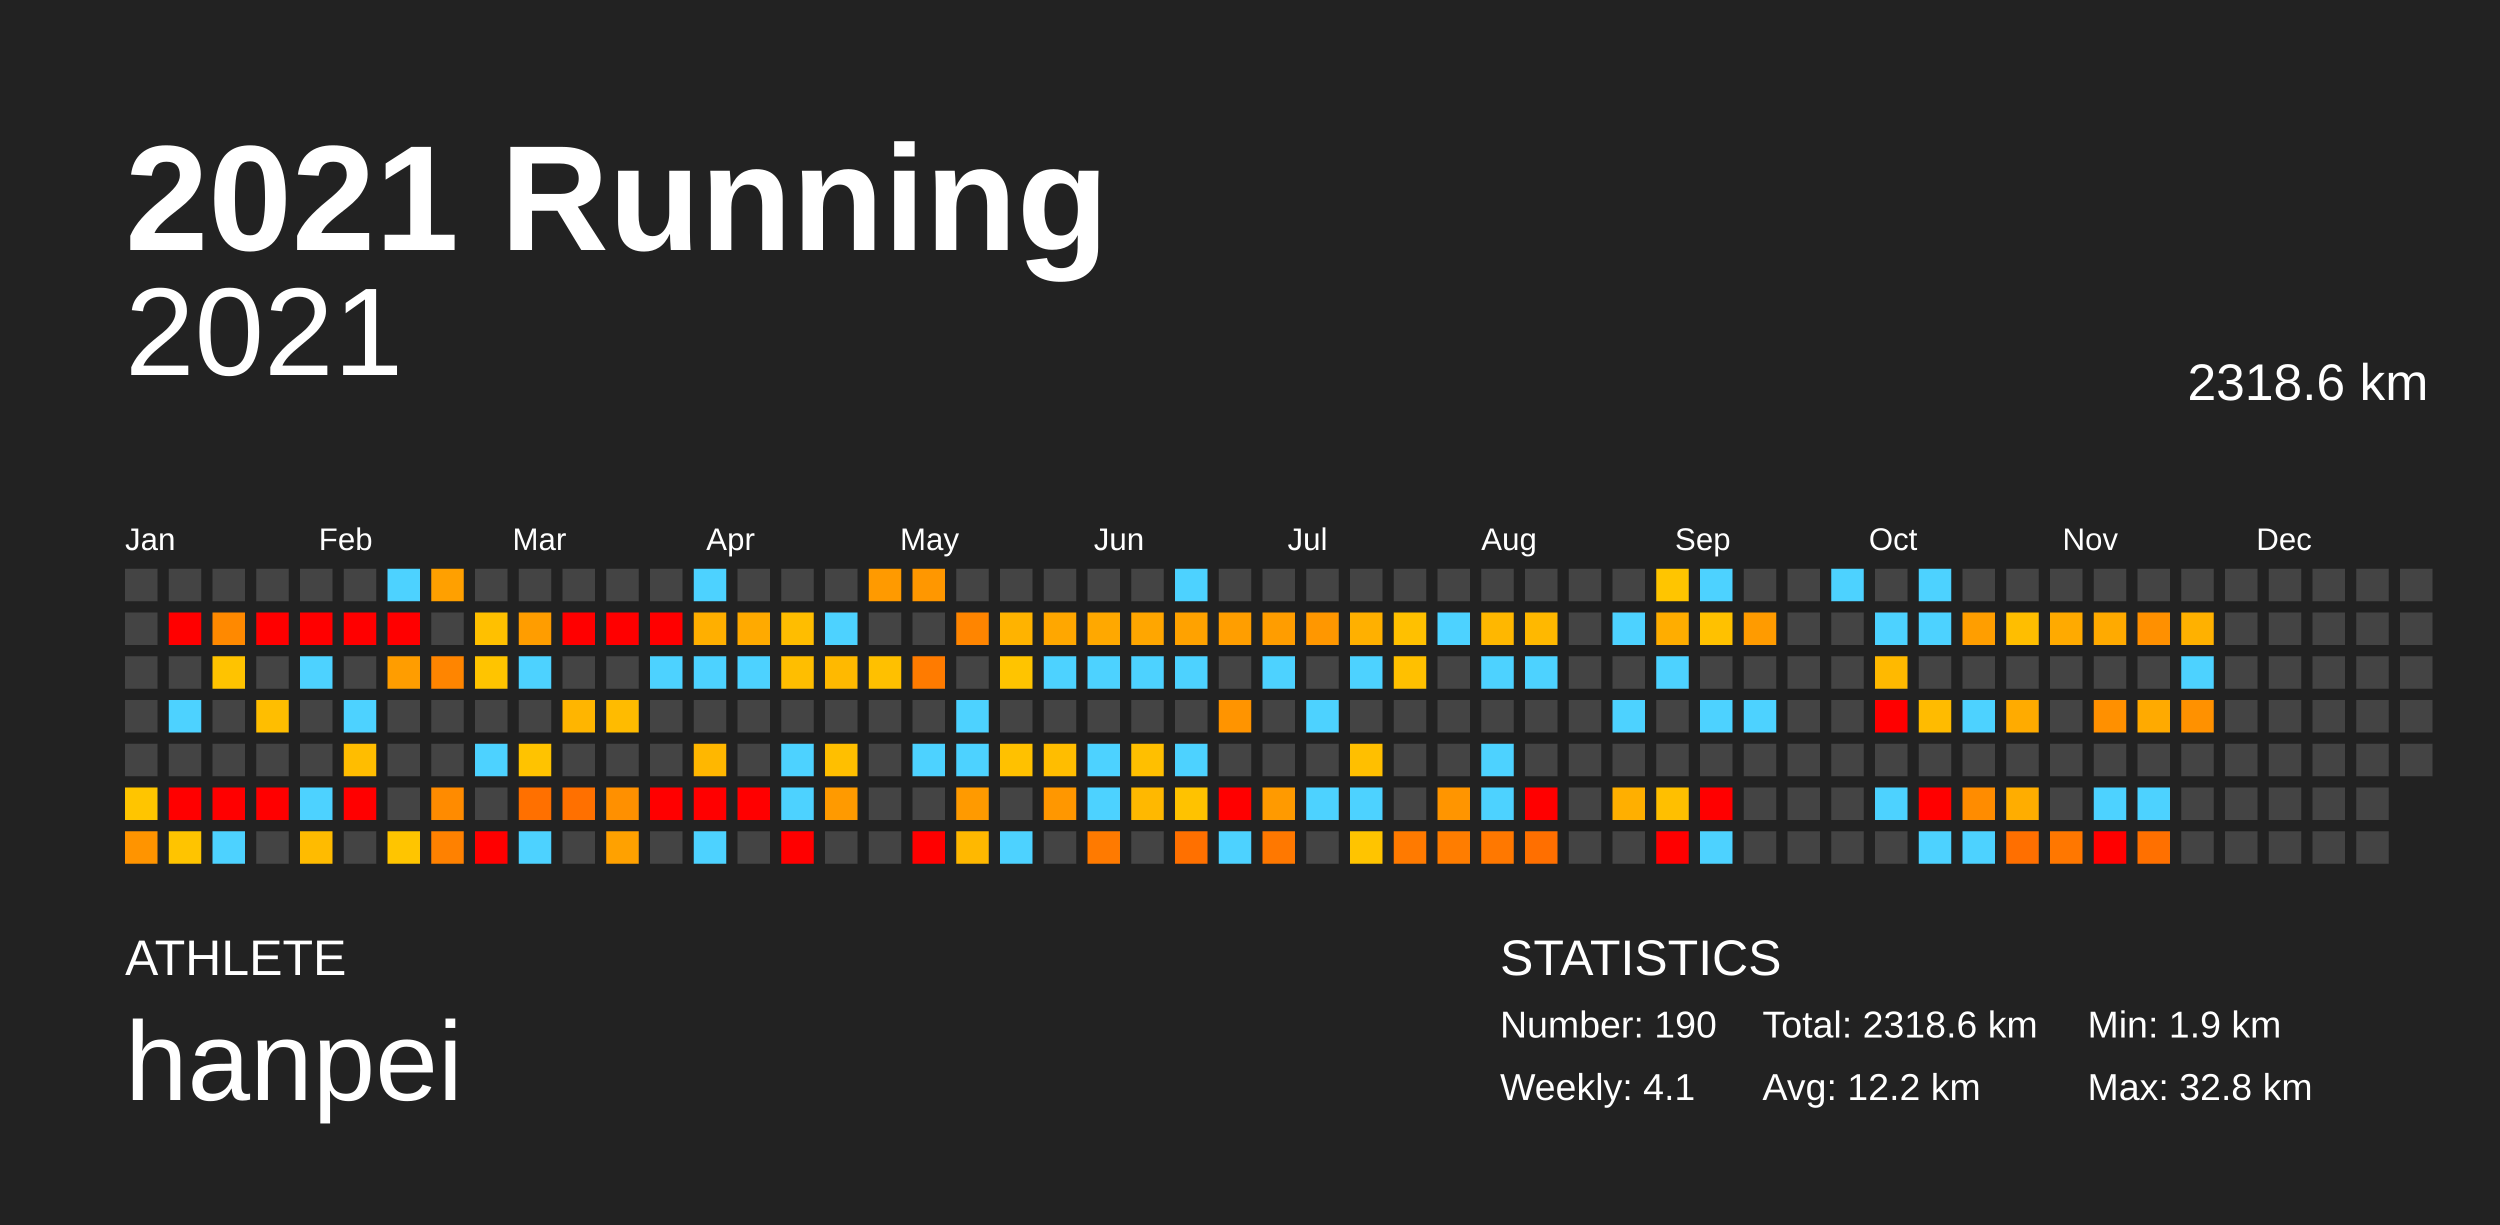
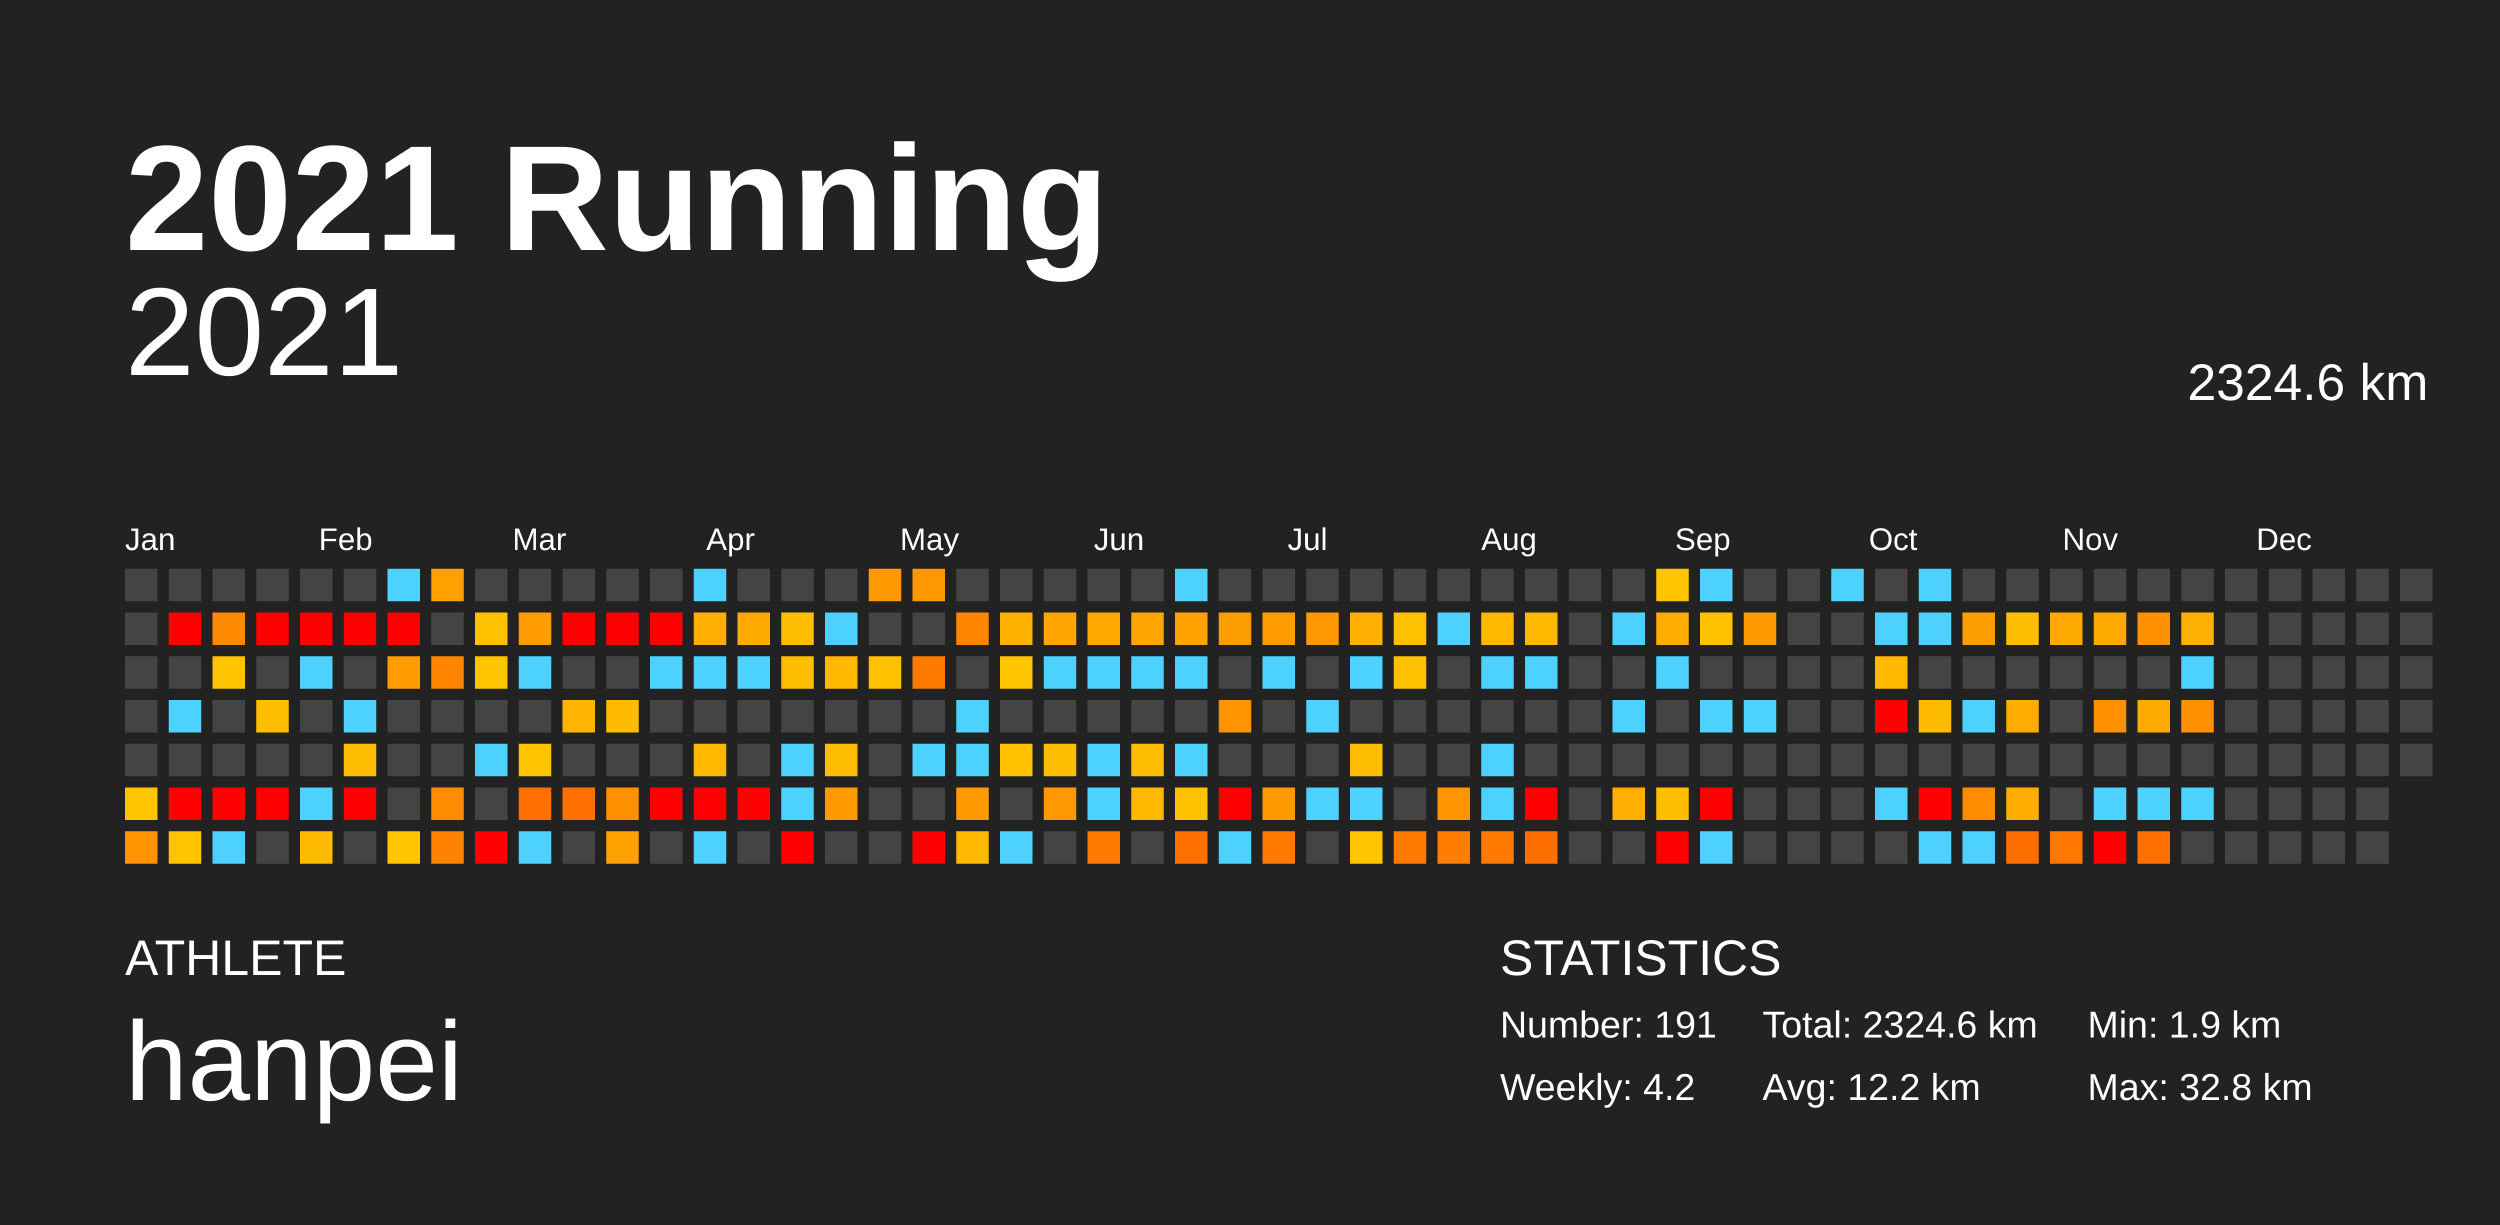
<svg xmlns="http://www.w3.org/2000/svg" baseProfile="full" height="98mm" version="1.1" viewBox="0,0,200,98" width="200mm">
  <defs />
  <rect fill="#222222" height="98" width="200" x="0" y="0" />
  <text fill="#FFFFFF" style="font-size:12px; font-family:Arial; font-weight:bold;" x="10" y="20">2021 Running</text>
  <text fill="#FFFFFF" style="font-size:4px; font-family:Arial" x="10" y="78">ATHLETE</text>
  <text fill="#FFFFFF" style="font-size:9px; font-family:Arial" x="10" y="88">hanpei</text>
  <text fill="#FFFFFF" style="font-size:4px; font-family:Arial" x="120" y="78">STATISTICS</text>
-   <text fill="#FFFFFF" style="font-size:3px; font-family:Arial" x="120" y="83">Number: 190</text>
-   <text fill="#FFFFFF" style="font-size:3px; font-family:Arial" x="120" y="88">Weekly: 4.1</text>
-   <text fill="#FFFFFF" style="font-size:3px; font-family:Arial" x="141" y="83">Total: 2318.6 km</text>
+   <text fill="#FFFFFF" style="font-size:3px; font-family:Arial" x="120" y="83">Number: 191</text>
+   <text fill="#FFFFFF" style="font-size:3px; font-family:Arial" x="120" y="88">Weekly: 4.2</text>
+   <text fill="#FFFFFF" style="font-size:3px; font-family:Arial" x="141" y="83">Total: 2324.6 km</text>
  <text fill="#FFFFFF" style="font-size:3px; font-family:Arial" x="141" y="88">Avg: 12.2 km</text>
  <text fill="#FFFFFF" style="font-size:3px; font-family:Arial" x="167" y="83">Min: 1.9 km</text>
  <text fill="#FFFFFF" style="font-size:3px; font-family:Arial" x="167" y="88">Max: 32.8 km</text>
  <text alignment-baseline="hanging" fill="#FFFFFF" style="font-size:10.0px; font-family:Arial;" x="10" y="30">2021</text>
-   <text alignment-baseline="hanging" fill="#FFFFFF" style="font-size:4.125px; font-family:Arial;" x="175" y="32">2318.6 km</text>
+   <text alignment-baseline="hanging" fill="#FFFFFF" style="font-size:4.125px; font-family:Arial;" x="175" y="32">2324.6 km</text>
  <text fill="#FFFFFF" style="font-size:2.5px; font-family:Arial" x="10.0" y="44">Jan</text>
  <text fill="#FFFFFF" style="font-size:2.5px; font-family:Arial" x="25.5" y="44">Feb</text>
  <text fill="#FFFFFF" style="font-size:2.5px; font-family:Arial" x="41.0" y="44">Mar</text>
  <text fill="#FFFFFF" style="font-size:2.5px; font-family:Arial" x="56.5" y="44">Apr</text>
  <text fill="#FFFFFF" style="font-size:2.5px; font-family:Arial" x="72.0" y="44">May</text>
  <text fill="#FFFFFF" style="font-size:2.5px; font-family:Arial" x="87.5" y="44">Jun</text>
  <text fill="#FFFFFF" style="font-size:2.5px; font-family:Arial" x="103.0" y="44">Jul</text>
  <text fill="#FFFFFF" style="font-size:2.5px; font-family:Arial" x="118.5" y="44">Aug</text>
  <text fill="#FFFFFF" style="font-size:2.5px; font-family:Arial" x="134.0" y="44">Sep</text>
  <text fill="#FFFFFF" style="font-size:2.5px; font-family:Arial" x="149.5" y="44">Oct</text>
  <text fill="#FFFFFF" style="font-size:2.5px; font-family:Arial" x="165.0" y="44">Nov</text>
  <text fill="#FFFFFF" style="font-size:2.5px; font-family:Arial" x="180.5" y="44">Dec</text>
  <rect fill="#444444" height="2.6" width="2.6" x="10.0" y="45.5" />
  <rect fill="#444444" height="2.6" width="2.6" x="10.0" y="49.0" />
  <rect fill="#444444" height="2.6" width="2.6" x="10.0" y="52.5" />
  <rect fill="#444444" height="2.6" width="2.6" x="10.0" y="56.0" />
  <rect fill="#444444" height="2.6" width="2.6" x="10.0" y="59.5" />
  <rect fill="#ffc500" height="2.6" width="2.6" x="10.0" y="63.0" />
  <rect fill="#ff9400" height="2.6" width="2.6" x="10.0" y="66.5" />
  <rect fill="#444444" height="2.6" width="2.6" x="13.5" y="45.5" />
  <rect fill="red" height="2.6" width="2.6" x="13.5" y="49.0" />
  <rect fill="#444444" height="2.6" width="2.6" x="13.5" y="52.5" />
  <rect fill="#4dd2ff" height="2.6" width="2.6" x="13.5" y="56.0" />
  <rect fill="#444444" height="2.6" width="2.6" x="13.5" y="59.5" />
  <rect fill="red" height="2.6" width="2.6" x="13.5" y="63.0" />
  <rect fill="#ffc400" height="2.6" width="2.6" x="13.5" y="66.5" />
  <rect fill="#444444" height="2.6" width="2.6" x="17.0" y="45.5" />
  <rect fill="#ff8900" height="2.6" width="2.6" x="17.0" y="49.0" />
  <rect fill="#ffc300" height="2.6" width="2.6" x="17.0" y="52.5" />
  <rect fill="#444444" height="2.6" width="2.6" x="17.0" y="56.0" />
  <rect fill="#444444" height="2.6" width="2.6" x="17.0" y="59.5" />
  <rect fill="red" height="2.6" width="2.6" x="17.0" y="63.0" />
  <rect fill="#4dd2ff" height="2.6" width="2.6" x="17.0" y="66.5" />
  <rect fill="#444444" height="2.6" width="2.6" x="20.5" y="45.5" />
  <rect fill="red" height="2.6" width="2.6" x="20.5" y="49.0" />
  <rect fill="#444444" height="2.6" width="2.6" x="20.5" y="52.5" />
  <rect fill="#ffbe00" height="2.6" width="2.6" x="20.5" y="56.0" />
  <rect fill="#444444" height="2.6" width="2.6" x="20.5" y="59.5" />
  <rect fill="red" height="2.6" width="2.6" x="20.5" y="63.0" />
  <rect fill="#444444" height="2.6" width="2.6" x="20.5" y="66.5" />
  <rect fill="#444444" height="2.6" width="2.6" x="24.0" y="45.5" />
  <rect fill="red" height="2.6" width="2.6" x="24.0" y="49.0" />
  <rect fill="#4dd2ff" height="2.6" width="2.6" x="24.0" y="52.5" />
  <rect fill="#444444" height="2.6" width="2.6" x="24.0" y="56.0" />
  <rect fill="#444444" height="2.6" width="2.6" x="24.0" y="59.5" />
  <rect fill="#4dd2ff" height="2.6" width="2.6" x="24.0" y="63.0" />
  <rect fill="#ffbb00" height="2.6" width="2.6" x="24.0" y="66.5" />
  <rect fill="#444444" height="2.6" width="2.6" x="27.5" y="45.5" />
  <rect fill="red" height="2.6" width="2.6" x="27.5" y="49.0" />
  <rect fill="#444444" height="2.6" width="2.6" x="27.5" y="52.5" />
  <rect fill="#4dd2ff" height="2.6" width="2.6" x="27.5" y="56.0" />
  <rect fill="#ffbd00" height="2.6" width="2.6" x="27.5" y="59.5" />
  <rect fill="red" height="2.6" width="2.6" x="27.5" y="63.0" />
  <rect fill="#444444" height="2.6" width="2.6" x="27.5" y="66.5" />
  <rect fill="#4dd2ff" height="2.6" width="2.6" x="31.0" y="45.5" />
  <rect fill="red" height="2.6" width="2.6" x="31.0" y="49.0" />
  <rect fill="#ff9d00" height="2.6" width="2.6" x="31.0" y="52.5" />
  <rect fill="#444444" height="2.6" width="2.6" x="31.0" y="56.0" />
  <rect fill="#444444" height="2.6" width="2.6" x="31.0" y="59.5" />
  <rect fill="#444444" height="2.6" width="2.6" x="31.0" y="63.0" />
  <rect fill="#ffc500" height="2.6" width="2.6" x="31.0" y="66.5" />
  <rect fill="#ffa000" height="2.6" width="2.6" x="34.5" y="45.5" />
  <rect fill="#444444" height="2.6" width="2.6" x="34.5" y="49.0" />
  <rect fill="#ff8500" height="2.6" width="2.6" x="34.5" y="52.5" />
  <rect fill="#444444" height="2.6" width="2.6" x="34.5" y="56.0" />
  <rect fill="#444444" height="2.6" width="2.6" x="34.5" y="59.5" />
  <rect fill="#ff8b00" height="2.6" width="2.6" x="34.5" y="63.0" />
  <rect fill="#ff8100" height="2.6" width="2.6" x="34.5" y="66.5" />
  <rect fill="#444444" height="2.6" width="2.6" x="38.0" y="45.5" />
  <rect fill="#ffc000" height="2.6" width="2.6" x="38.0" y="49.0" />
  <rect fill="#ffc400" height="2.6" width="2.6" x="38.0" y="52.5" />
  <rect fill="#444444" height="2.6" width="2.6" x="38.0" y="56.0" />
  <rect fill="#4dd2ff" height="2.6" width="2.6" x="38.0" y="59.5" />
  <rect fill="#444444" height="2.6" width="2.6" x="38.0" y="63.0" />
  <rect fill="red" height="2.6" width="2.6" x="38.0" y="66.5" />
  <rect fill="#444444" height="2.6" width="2.6" x="41.5" y="45.5" />
  <rect fill="#ff9d00" height="2.6" width="2.6" x="41.5" y="49.0" />
  <rect fill="#4dd2ff" height="2.6" width="2.6" x="41.5" y="52.5" />
  <rect fill="#444444" height="2.6" width="2.6" x="41.5" y="56.0" />
  <rect fill="#ffc300" height="2.6" width="2.6" x="41.5" y="59.5" />
  <rect fill="#ff7000" height="2.6" width="2.6" x="41.5" y="63.0" />
  <rect fill="#4dd2ff" height="2.6" width="2.6" x="41.5" y="66.5" />
  <rect fill="#444444" height="2.6" width="2.6" x="45.0" y="45.5" />
  <rect fill="red" height="2.6" width="2.6" x="45.0" y="49.0" />
  <rect fill="#444444" height="2.6" width="2.6" x="45.0" y="52.5" />
  <rect fill="#ffb500" height="2.6" width="2.6" x="45.0" y="56.0" />
  <rect fill="#444444" height="2.6" width="2.6" x="45.0" y="59.5" />
  <rect fill="#ff7000" height="2.6" width="2.6" x="45.0" y="63.0" />
  <rect fill="#444444" height="2.6" width="2.6" x="45.0" y="66.5" />
  <rect fill="#444444" height="2.6" width="2.6" x="48.5" y="45.5" />
  <rect fill="red" height="2.6" width="2.6" x="48.5" y="49.0" />
  <rect fill="#444444" height="2.6" width="2.6" x="48.5" y="52.5" />
  <rect fill="#ffbb00" height="2.6" width="2.6" x="48.5" y="56.0" />
  <rect fill="#444444" height="2.6" width="2.6" x="48.5" y="59.5" />
  <rect fill="#ff9000" height="2.6" width="2.6" x="48.5" y="63.0" />
  <rect fill="#ffa100" height="2.6" width="2.6" x="48.5" y="66.5" />
  <rect fill="#444444" height="2.6" width="2.6" x="52.0" y="45.5" />
  <rect fill="red" height="2.6" width="2.6" x="52.0" y="49.0" />
  <rect fill="#4dd2ff" height="2.6" width="2.6" x="52.0" y="52.5" />
  <rect fill="#444444" height="2.6" width="2.6" x="52.0" y="56.0" />
  <rect fill="#444444" height="2.6" width="2.6" x="52.0" y="59.5" />
  <rect fill="red" height="2.6" width="2.6" x="52.0" y="63.0" />
  <rect fill="#444444" height="2.6" width="2.6" x="52.0" y="66.5" />
  <rect fill="#4dd2ff" height="2.6" width="2.6" x="55.5" y="45.5" />
  <rect fill="#ffaf00" height="2.6" width="2.6" x="55.5" y="49.0" />
  <rect fill="#4dd2ff" height="2.6" width="2.6" x="55.5" y="52.5" />
  <rect fill="#444444" height="2.6" width="2.6" x="55.5" y="56.0" />
  <rect fill="#ffb700" height="2.6" width="2.6" x="55.5" y="59.5" />
  <rect fill="red" height="2.6" width="2.6" x="55.5" y="63.0" />
  <rect fill="#4dd2ff" height="2.6" width="2.6" x="55.5" y="66.5" />
  <rect fill="#444444" height="2.6" width="2.6" x="59.0" y="45.5" />
  <rect fill="#ffaa00" height="2.6" width="2.6" x="59.0" y="49.0" />
  <rect fill="#4dd2ff" height="2.6" width="2.6" x="59.0" y="52.5" />
  <rect fill="#444444" height="2.6" width="2.6" x="59.0" y="56.0" />
  <rect fill="#444444" height="2.6" width="2.6" x="59.0" y="59.5" />
  <rect fill="red" height="2.6" width="2.6" x="59.0" y="63.0" />
  <rect fill="#444444" height="2.6" width="2.6" x="59.0" y="66.5" />
  <rect fill="#444444" height="2.6" width="2.6" x="62.5" y="45.5" />
  <rect fill="#ffbd00" height="2.6" width="2.6" x="62.5" y="49.0" />
  <rect fill="#ffbe00" height="2.6" width="2.6" x="62.5" y="52.5" />
  <rect fill="#444444" height="2.6" width="2.6" x="62.5" y="56.0" />
  <rect fill="#4dd2ff" height="2.6" width="2.6" x="62.5" y="59.5" />
  <rect fill="#4dd2ff" height="2.6" width="2.6" x="62.5" y="63.0" />
  <rect fill="red" height="2.6" width="2.6" x="62.5" y="66.5" />
  <rect fill="#444444" height="2.6" width="2.6" x="66.0" y="45.5" />
  <rect fill="#4dd2ff" height="2.6" width="2.6" x="66.0" y="49.0" />
  <rect fill="#ffb900" height="2.6" width="2.6" x="66.0" y="52.5" />
  <rect fill="#444444" height="2.6" width="2.6" x="66.0" y="56.0" />
  <rect fill="#ffbf00" height="2.6" width="2.6" x="66.0" y="59.5" />
  <rect fill="#ff9a00" height="2.6" width="2.6" x="66.0" y="63.0" />
  <rect fill="#444444" height="2.6" width="2.6" x="66.0" y="66.5" />
  <rect fill="#ff9a00" height="2.6" width="2.6" x="69.5" y="45.5" />
  <rect fill="#444444" height="2.6" width="2.6" x="69.5" y="49.0" />
  <rect fill="#ffc000" height="2.6" width="2.6" x="69.5" y="52.5" />
  <rect fill="#444444" height="2.6" width="2.6" x="69.5" y="56.0" />
  <rect fill="#444444" height="2.6" width="2.6" x="69.5" y="59.5" />
  <rect fill="#444444" height="2.6" width="2.6" x="69.5" y="63.0" />
  <rect fill="#444444" height="2.6" width="2.6" x="69.5" y="66.5" />
  <rect fill="#ff9700" height="2.6" width="2.6" x="73.0" y="45.5" />
  <rect fill="#444444" height="2.6" width="2.6" x="73.0" y="49.0" />
  <rect fill="#ff7b00" height="2.6" width="2.6" x="73.0" y="52.5" />
  <rect fill="#444444" height="2.6" width="2.6" x="73.0" y="56.0" />
  <rect fill="#4dd2ff" height="2.6" width="2.6" x="73.0" y="59.5" />
  <rect fill="#444444" height="2.6" width="2.6" x="73.0" y="63.0" />
  <rect fill="red" height="2.6" width="2.6" x="73.0" y="66.5" />
  <rect fill="#444444" height="2.6" width="2.6" x="76.5" y="45.5" />
  <rect fill="#ff8500" height="2.6" width="2.6" x="76.5" y="49.0" />
  <rect fill="#444444" height="2.6" width="2.6" x="76.5" y="52.5" />
  <rect fill="#4dd2ff" height="2.6" width="2.6" x="76.5" y="56.0" />
  <rect fill="#4dd2ff" height="2.6" width="2.6" x="76.5" y="59.5" />
  <rect fill="#ff9a00" height="2.6" width="2.6" x="76.5" y="63.0" />
  <rect fill="#ffb800" height="2.6" width="2.6" x="76.5" y="66.5" />
  <rect fill="#444444" height="2.6" width="2.6" x="80.0" y="45.5" />
  <rect fill="#ffb300" height="2.6" width="2.6" x="80.0" y="49.0" />
  <rect fill="#ffc400" height="2.6" width="2.6" x="80.0" y="52.5" />
  <rect fill="#444444" height="2.6" width="2.6" x="80.0" y="56.0" />
  <rect fill="#ffc100" height="2.6" width="2.6" x="80.0" y="59.5" />
  <rect fill="#444444" height="2.6" width="2.6" x="80.0" y="63.0" />
  <rect fill="#4dd2ff" height="2.6" width="2.6" x="80.0" y="66.5" />
  <rect fill="#444444" height="2.6" width="2.6" x="83.5" y="45.5" />
  <rect fill="#ffa700" height="2.6" width="2.6" x="83.5" y="49.0" />
  <rect fill="#4dd2ff" height="2.6" width="2.6" x="83.5" y="52.5" />
  <rect fill="#444444" height="2.6" width="2.6" x="83.5" y="56.0" />
  <rect fill="#ffbd00" height="2.6" width="2.6" x="83.5" y="59.5" />
  <rect fill="#ff9700" height="2.6" width="2.6" x="83.5" y="63.0" />
  <rect fill="#444444" height="2.6" width="2.6" x="83.5" y="66.5" />
  <rect fill="#444444" height="2.6" width="2.6" x="87.0" y="45.5" />
  <rect fill="#ffa800" height="2.6" width="2.6" x="87.0" y="49.0" />
  <rect fill="#4dd2ff" height="2.6" width="2.6" x="87.0" y="52.5" />
  <rect fill="#444444" height="2.6" width="2.6" x="87.0" y="56.0" />
  <rect fill="#4dd2ff" height="2.6" width="2.6" x="87.0" y="59.5" />
  <rect fill="#4dd2ff" height="2.6" width="2.6" x="87.0" y="63.0" />
  <rect fill="#ff7a00" height="2.6" width="2.6" x="87.0" y="66.5" />
  <rect fill="#444444" height="2.6" width="2.6" x="90.5" y="45.5" />
  <rect fill="#ffa600" height="2.6" width="2.6" x="90.5" y="49.0" />
  <rect fill="#4dd2ff" height="2.6" width="2.6" x="90.5" y="52.5" />
  <rect fill="#444444" height="2.6" width="2.6" x="90.5" y="56.0" />
  <rect fill="#ffbf00" height="2.6" width="2.6" x="90.5" y="59.5" />
  <rect fill="#ffb800" height="2.6" width="2.6" x="90.5" y="63.0" />
  <rect fill="#444444" height="2.6" width="2.6" x="90.5" y="66.5" />
  <rect fill="#4dd2ff" height="2.6" width="2.6" x="94.0" y="45.5" />
  <rect fill="#ffa200" height="2.6" width="2.6" x="94.0" y="49.0" />
  <rect fill="#4dd2ff" height="2.6" width="2.6" x="94.0" y="52.5" />
  <rect fill="#444444" height="2.6" width="2.6" x="94.0" y="56.0" />
  <rect fill="#4dd2ff" height="2.6" width="2.6" x="94.0" y="59.5" />
  <rect fill="#ffc200" height="2.6" width="2.6" x="94.0" y="63.0" />
  <rect fill="#ff7000" height="2.6" width="2.6" x="94.0" y="66.5" />
  <rect fill="#444444" height="2.6" width="2.6" x="97.5" y="45.5" />
  <rect fill="#ff9e00" height="2.6" width="2.6" x="97.5" y="49.0" />
  <rect fill="#444444" height="2.6" width="2.6" x="97.5" y="52.5" />
  <rect fill="#ff9400" height="2.6" width="2.6" x="97.5" y="56.0" />
  <rect fill="#444444" height="2.6" width="2.6" x="97.5" y="59.5" />
  <rect fill="red" height="2.6" width="2.6" x="97.5" y="63.0" />
  <rect fill="#4dd2ff" height="2.6" width="2.6" x="97.5" y="66.5" />
  <rect fill="#444444" height="2.6" width="2.6" x="101.0" y="45.5" />
  <rect fill="#ff9d00" height="2.6" width="2.6" x="101.0" y="49.0" />
  <rect fill="#4dd2ff" height="2.6" width="2.6" x="101.0" y="52.5" />
  <rect fill="#444444" height="2.6" width="2.6" x="101.0" y="56.0" />
  <rect fill="#444444" height="2.6" width="2.6" x="101.0" y="59.5" />
  <rect fill="#ff9a00" height="2.6" width="2.6" x="101.0" y="63.0" />
  <rect fill="#ff7800" height="2.6" width="2.6" x="101.0" y="66.5" />
  <rect fill="#444444" height="2.6" width="2.6" x="104.5" y="45.5" />
  <rect fill="#ff9700" height="2.6" width="2.6" x="104.5" y="49.0" />
  <rect fill="#444444" height="2.6" width="2.6" x="104.5" y="52.5" />
  <rect fill="#4dd2ff" height="2.6" width="2.6" x="104.5" y="56.0" />
  <rect fill="#444444" height="2.6" width="2.6" x="104.5" y="59.5" />
  <rect fill="#4dd2ff" height="2.6" width="2.6" x="104.5" y="63.0" />
  <rect fill="#444444" height="2.6" width="2.6" x="104.5" y="66.5" />
  <rect fill="#444444" height="2.6" width="2.6" x="108.0" y="45.5" />
  <rect fill="#ffb000" height="2.6" width="2.6" x="108.0" y="49.0" />
  <rect fill="#4dd2ff" height="2.6" width="2.6" x="108.0" y="52.5" />
  <rect fill="#444444" height="2.6" width="2.6" x="108.0" y="56.0" />
  <rect fill="#ffbf00" height="2.6" width="2.6" x="108.0" y="59.5" />
  <rect fill="#4dd2ff" height="2.6" width="2.6" x="108.0" y="63.0" />
  <rect fill="#ffc400" height="2.6" width="2.6" x="108.0" y="66.5" />
  <rect fill="#444444" height="2.6" width="2.6" x="111.5" y="45.5" />
  <rect fill="#ffc000" height="2.6" width="2.6" x="111.5" y="49.0" />
  <rect fill="#ffc000" height="2.6" width="2.6" x="111.5" y="52.5" />
  <rect fill="#444444" height="2.6" width="2.6" x="111.5" y="56.0" />
  <rect fill="#444444" height="2.6" width="2.6" x="111.5" y="59.5" />
  <rect fill="#444444" height="2.6" width="2.6" x="111.5" y="63.0" />
  <rect fill="#ff7a00" height="2.6" width="2.6" x="111.5" y="66.5" />
  <rect fill="#444444" height="2.6" width="2.6" x="115.0" y="45.5" />
  <rect fill="#4dd2ff" height="2.6" width="2.6" x="115.0" y="49.0" />
  <rect fill="#444444" height="2.6" width="2.6" x="115.0" y="52.5" />
  <rect fill="#444444" height="2.6" width="2.6" x="115.0" y="56.0" />
  <rect fill="#444444" height="2.6" width="2.6" x="115.0" y="59.5" />
  <rect fill="#ff9500" height="2.6" width="2.6" x="115.0" y="63.0" />
  <rect fill="#ff7d00" height="2.6" width="2.6" x="115.0" y="66.5" />
  <rect fill="#444444" height="2.6" width="2.6" x="118.5" y="45.5" />
  <rect fill="#ffb700" height="2.6" width="2.6" x="118.5" y="49.0" />
  <rect fill="#4dd2ff" height="2.6" width="2.6" x="118.5" y="52.5" />
  <rect fill="#444444" height="2.6" width="2.6" x="118.5" y="56.0" />
  <rect fill="#4dd2ff" height="2.6" width="2.6" x="118.5" y="59.5" />
  <rect fill="#4dd2ff" height="2.6" width="2.6" x="118.5" y="63.0" />
  <rect fill="#ff7800" height="2.6" width="2.6" x="118.5" y="66.5" />
  <rect fill="#444444" height="2.6" width="2.6" x="122.0" y="45.5" />
  <rect fill="#ffb800" height="2.6" width="2.6" x="122.0" y="49.0" />
  <rect fill="#4dd2ff" height="2.6" width="2.6" x="122.0" y="52.5" />
  <rect fill="#444444" height="2.6" width="2.6" x="122.0" y="56.0" />
  <rect fill="#444444" height="2.6" width="2.6" x="122.0" y="59.5" />
  <rect fill="red" height="2.6" width="2.6" x="122.0" y="63.0" />
  <rect fill="#ff6f00" height="2.6" width="2.6" x="122.0" y="66.5" />
  <rect fill="#444444" height="2.6" width="2.6" x="125.5" y="45.5" />
  <rect fill="#444444" height="2.6" width="2.6" x="125.5" y="49.0" />
  <rect fill="#444444" height="2.6" width="2.6" x="125.5" y="52.5" />
  <rect fill="#444444" height="2.6" width="2.6" x="125.5" y="56.0" />
  <rect fill="#444444" height="2.6" width="2.6" x="125.5" y="59.5" />
  <rect fill="#444444" height="2.6" width="2.6" x="125.5" y="63.0" />
  <rect fill="#444444" height="2.6" width="2.6" x="125.5" y="66.5" />
  <rect fill="#444444" height="2.6" width="2.6" x="129.0" y="45.5" />
  <rect fill="#4dd2ff" height="2.6" width="2.6" x="129.0" y="49.0" />
  <rect fill="#444444" height="2.6" width="2.6" x="129.0" y="52.5" />
  <rect fill="#4dd2ff" height="2.6" width="2.6" x="129.0" y="56.0" />
  <rect fill="#444444" height="2.6" width="2.6" x="129.0" y="59.5" />
  <rect fill="#ffaf00" height="2.6" width="2.6" x="129.0" y="63.0" />
  <rect fill="#444444" height="2.6" width="2.6" x="129.0" y="66.5" />
  <rect fill="#ffc500" height="2.6" width="2.6" x="132.5" y="45.5" />
  <rect fill="#ffad00" height="2.6" width="2.6" x="132.5" y="49.0" />
  <rect fill="#4dd2ff" height="2.6" width="2.6" x="132.5" y="52.5" />
  <rect fill="#444444" height="2.6" width="2.6" x="132.5" y="56.0" />
  <rect fill="#444444" height="2.6" width="2.6" x="132.5" y="59.5" />
  <rect fill="#ffbf00" height="2.6" width="2.6" x="132.5" y="63.0" />
  <rect fill="red" height="2.6" width="2.6" x="132.5" y="66.5" />
  <rect fill="#4dd2ff" height="2.6" width="2.6" x="136.0" y="45.5" />
  <rect fill="#ffc100" height="2.6" width="2.6" x="136.0" y="49.0" />
  <rect fill="#444444" height="2.6" width="2.6" x="136.0" y="52.5" />
  <rect fill="#4dd2ff" height="2.6" width="2.6" x="136.0" y="56.0" />
  <rect fill="#444444" height="2.6" width="2.6" x="136.0" y="59.5" />
  <rect fill="red" height="2.6" width="2.6" x="136.0" y="63.0" />
  <rect fill="#4dd2ff" height="2.6" width="2.6" x="136.0" y="66.5" />
  <rect fill="#444444" height="2.6" width="2.6" x="139.5" y="45.5" />
  <rect fill="#ff9b00" height="2.6" width="2.6" x="139.5" y="49.0" />
  <rect fill="#444444" height="2.6" width="2.6" x="139.5" y="52.5" />
  <rect fill="#4dd2ff" height="2.6" width="2.6" x="139.5" y="56.0" />
  <rect fill="#444444" height="2.6" width="2.6" x="139.5" y="59.5" />
  <rect fill="#444444" height="2.6" width="2.6" x="139.5" y="63.0" />
  <rect fill="#444444" height="2.6" width="2.6" x="139.5" y="66.5" />
  <rect fill="#444444" height="2.6" width="2.6" x="143.0" y="45.5" />
  <rect fill="#444444" height="2.6" width="2.6" x="143.0" y="49.0" />
  <rect fill="#444444" height="2.6" width="2.6" x="143.0" y="52.5" />
  <rect fill="#444444" height="2.6" width="2.6" x="143.0" y="56.0" />
  <rect fill="#444444" height="2.6" width="2.6" x="143.0" y="59.5" />
  <rect fill="#444444" height="2.6" width="2.6" x="143.0" y="63.0" />
  <rect fill="#444444" height="2.6" width="2.6" x="143.0" y="66.5" />
  <rect fill="#4dd2ff" height="2.6" width="2.6" x="146.5" y="45.5" />
  <rect fill="#444444" height="2.6" width="2.6" x="146.5" y="49.0" />
  <rect fill="#444444" height="2.6" width="2.6" x="146.5" y="52.5" />
  <rect fill="#444444" height="2.6" width="2.6" x="146.5" y="56.0" />
  <rect fill="#444444" height="2.6" width="2.6" x="146.5" y="59.5" />
  <rect fill="#444444" height="2.6" width="2.6" x="146.5" y="63.0" />
  <rect fill="#444444" height="2.6" width="2.6" x="146.5" y="66.5" />
  <rect fill="#444444" height="2.6" width="2.6" x="150.0" y="45.5" />
  <rect fill="#4dd2ff" height="2.6" width="2.6" x="150.0" y="49.0" />
  <rect fill="#ffb900" height="2.6" width="2.6" x="150.0" y="52.5" />
  <rect fill="red" height="2.6" width="2.6" x="150.0" y="56.0" />
  <rect fill="#444444" height="2.6" width="2.6" x="150.0" y="59.5" />
  <rect fill="#4dd2ff" height="2.6" width="2.6" x="150.0" y="63.0" />
  <rect fill="#444444" height="2.6" width="2.6" x="150.0" y="66.5" />
  <rect fill="#4dd2ff" height="2.6" width="2.6" x="153.5" y="45.5" />
  <rect fill="#4dd2ff" height="2.6" width="2.6" x="153.5" y="49.0" />
  <rect fill="#444444" height="2.6" width="2.6" x="153.5" y="52.5" />
  <rect fill="#ffbb00" height="2.6" width="2.6" x="153.5" y="56.0" />
  <rect fill="#444444" height="2.6" width="2.6" x="153.5" y="59.5" />
  <rect fill="red" height="2.6" width="2.6" x="153.5" y="63.0" />
  <rect fill="#4dd2ff" height="2.6" width="2.6" x="153.5" y="66.5" />
  <rect fill="#444444" height="2.6" width="2.6" x="157.0" y="45.5" />
  <rect fill="#ff9e00" height="2.6" width="2.6" x="157.0" y="49.0" />
  <rect fill="#444444" height="2.6" width="2.6" x="157.0" y="52.5" />
  <rect fill="#4dd2ff" height="2.6" width="2.6" x="157.0" y="56.0" />
  <rect fill="#444444" height="2.6" width="2.6" x="157.0" y="59.5" />
  <rect fill="#ff8c00" height="2.6" width="2.6" x="157.0" y="63.0" />
  <rect fill="#4dd2ff" height="2.6" width="2.6" x="157.0" y="66.5" />
  <rect fill="#444444" height="2.6" width="2.6" x="160.5" y="45.5" />
  <rect fill="#ffbe00" height="2.6" width="2.6" x="160.5" y="49.0" />
  <rect fill="#444444" height="2.6" width="2.6" x="160.5" y="52.5" />
  <rect fill="#ffab00" height="2.6" width="2.6" x="160.5" y="56.0" />
  <rect fill="#444444" height="2.6" width="2.6" x="160.5" y="59.5" />
  <rect fill="#ffad00" height="2.6" width="2.6" x="160.5" y="63.0" />
  <rect fill="#ff6f00" height="2.6" width="2.6" x="160.5" y="66.5" />
  <rect fill="#444444" height="2.6" width="2.6" x="164.0" y="45.5" />
  <rect fill="#ffaa00" height="2.6" width="2.6" x="164.0" y="49.0" />
  <rect fill="#444444" height="2.6" width="2.6" x="164.0" y="52.5" />
  <rect fill="#444444" height="2.6" width="2.6" x="164.0" y="56.0" />
  <rect fill="#444444" height="2.6" width="2.6" x="164.0" y="59.5" />
  <rect fill="#444444" height="2.6" width="2.6" x="164.0" y="63.0" />
  <rect fill="#ff7700" height="2.6" width="2.6" x="164.0" y="66.5" />
  <rect fill="#444444" height="2.6" width="2.6" x="167.5" y="45.5" />
  <rect fill="#ffaa00" height="2.6" width="2.6" x="167.5" y="49.0" />
  <rect fill="#444444" height="2.6" width="2.6" x="167.5" y="52.5" />
  <rect fill="#ff9000" height="2.6" width="2.6" x="167.5" y="56.0" />
  <rect fill="#444444" height="2.6" width="2.6" x="167.5" y="59.5" />
  <rect fill="#4dd2ff" height="2.6" width="2.6" x="167.5" y="63.0" />
  <rect fill="red" height="2.6" width="2.6" x="167.5" y="66.5" />
  <rect fill="#444444" height="2.6" width="2.6" x="171.0" y="45.5" />
  <rect fill="#ff9000" height="2.6" width="2.6" x="171.0" y="49.0" />
  <rect fill="#444444" height="2.6" width="2.6" x="171.0" y="52.5" />
  <rect fill="#ffaa00" height="2.6" width="2.6" x="171.0" y="56.0" />
  <rect fill="#444444" height="2.6" width="2.6" x="171.0" y="59.5" />
  <rect fill="#4dd2ff" height="2.6" width="2.6" x="171.0" y="63.0" />
  <rect fill="#ff7000" height="2.6" width="2.6" x="171.0" y="66.5" />
  <rect fill="#444444" height="2.6" width="2.6" x="174.5" y="45.5" />
  <rect fill="#ffb100" height="2.6" width="2.6" x="174.5" y="49.0" />
  <rect fill="#4dd2ff" height="2.6" width="2.6" x="174.5" y="52.5" />
  <rect fill="#ff9100" height="2.6" width="2.6" x="174.5" y="56.0" />
  <rect fill="#444444" height="2.6" width="2.6" x="174.5" y="59.5" />
-   <rect fill="#444444" height="2.6" width="2.6" x="174.5" y="63.0" />
+   <rect fill="#4dd2ff" height="2.6" width="2.6" x="174.5" y="63.0" />
  <rect fill="#444444" height="2.6" width="2.6" x="174.5" y="66.5" />
  <rect fill="#444444" height="2.6" width="2.6" x="178.0" y="45.5" />
  <rect fill="#444444" height="2.6" width="2.6" x="178.0" y="49.0" />
  <rect fill="#444444" height="2.6" width="2.6" x="178.0" y="52.5" />
  <rect fill="#444444" height="2.6" width="2.6" x="178.0" y="56.0" />
  <rect fill="#444444" height="2.6" width="2.6" x="178.0" y="59.5" />
  <rect fill="#444444" height="2.6" width="2.6" x="178.0" y="63.0" />
  <rect fill="#444444" height="2.6" width="2.6" x="178.0" y="66.5" />
  <rect fill="#444444" height="2.6" width="2.6" x="181.5" y="45.5" />
  <rect fill="#444444" height="2.6" width="2.6" x="181.5" y="49.0" />
  <rect fill="#444444" height="2.6" width="2.6" x="181.5" y="52.5" />
  <rect fill="#444444" height="2.6" width="2.6" x="181.5" y="56.0" />
  <rect fill="#444444" height="2.6" width="2.6" x="181.5" y="59.5" />
  <rect fill="#444444" height="2.6" width="2.6" x="181.5" y="63.0" />
  <rect fill="#444444" height="2.6" width="2.6" x="181.5" y="66.5" />
  <rect fill="#444444" height="2.6" width="2.6" x="185.0" y="45.5" />
  <rect fill="#444444" height="2.6" width="2.6" x="185.0" y="49.0" />
  <rect fill="#444444" height="2.6" width="2.6" x="185.0" y="52.5" />
  <rect fill="#444444" height="2.6" width="2.6" x="185.0" y="56.0" />
  <rect fill="#444444" height="2.6" width="2.6" x="185.0" y="59.5" />
  <rect fill="#444444" height="2.6" width="2.6" x="185.0" y="63.0" />
  <rect fill="#444444" height="2.6" width="2.6" x="185.0" y="66.5" />
  <rect fill="#444444" height="2.6" width="2.6" x="188.5" y="45.5" />
  <rect fill="#444444" height="2.6" width="2.6" x="188.5" y="49.0" />
  <rect fill="#444444" height="2.6" width="2.6" x="188.5" y="52.5" />
  <rect fill="#444444" height="2.6" width="2.6" x="188.5" y="56.0" />
  <rect fill="#444444" height="2.6" width="2.6" x="188.5" y="59.5" />
  <rect fill="#444444" height="2.6" width="2.6" x="188.5" y="63.0" />
  <rect fill="#444444" height="2.6" width="2.6" x="188.5" y="66.5" />
  <rect fill="#444444" height="2.6" width="2.6" x="192.0" y="45.5" />
  <rect fill="#444444" height="2.6" width="2.6" x="192.0" y="49.0" />
  <rect fill="#444444" height="2.6" width="2.6" x="192.0" y="52.5" />
  <rect fill="#444444" height="2.6" width="2.6" x="192.0" y="56.0" />
  <rect fill="#444444" height="2.6" width="2.6" x="192.0" y="59.5" />
</svg>
